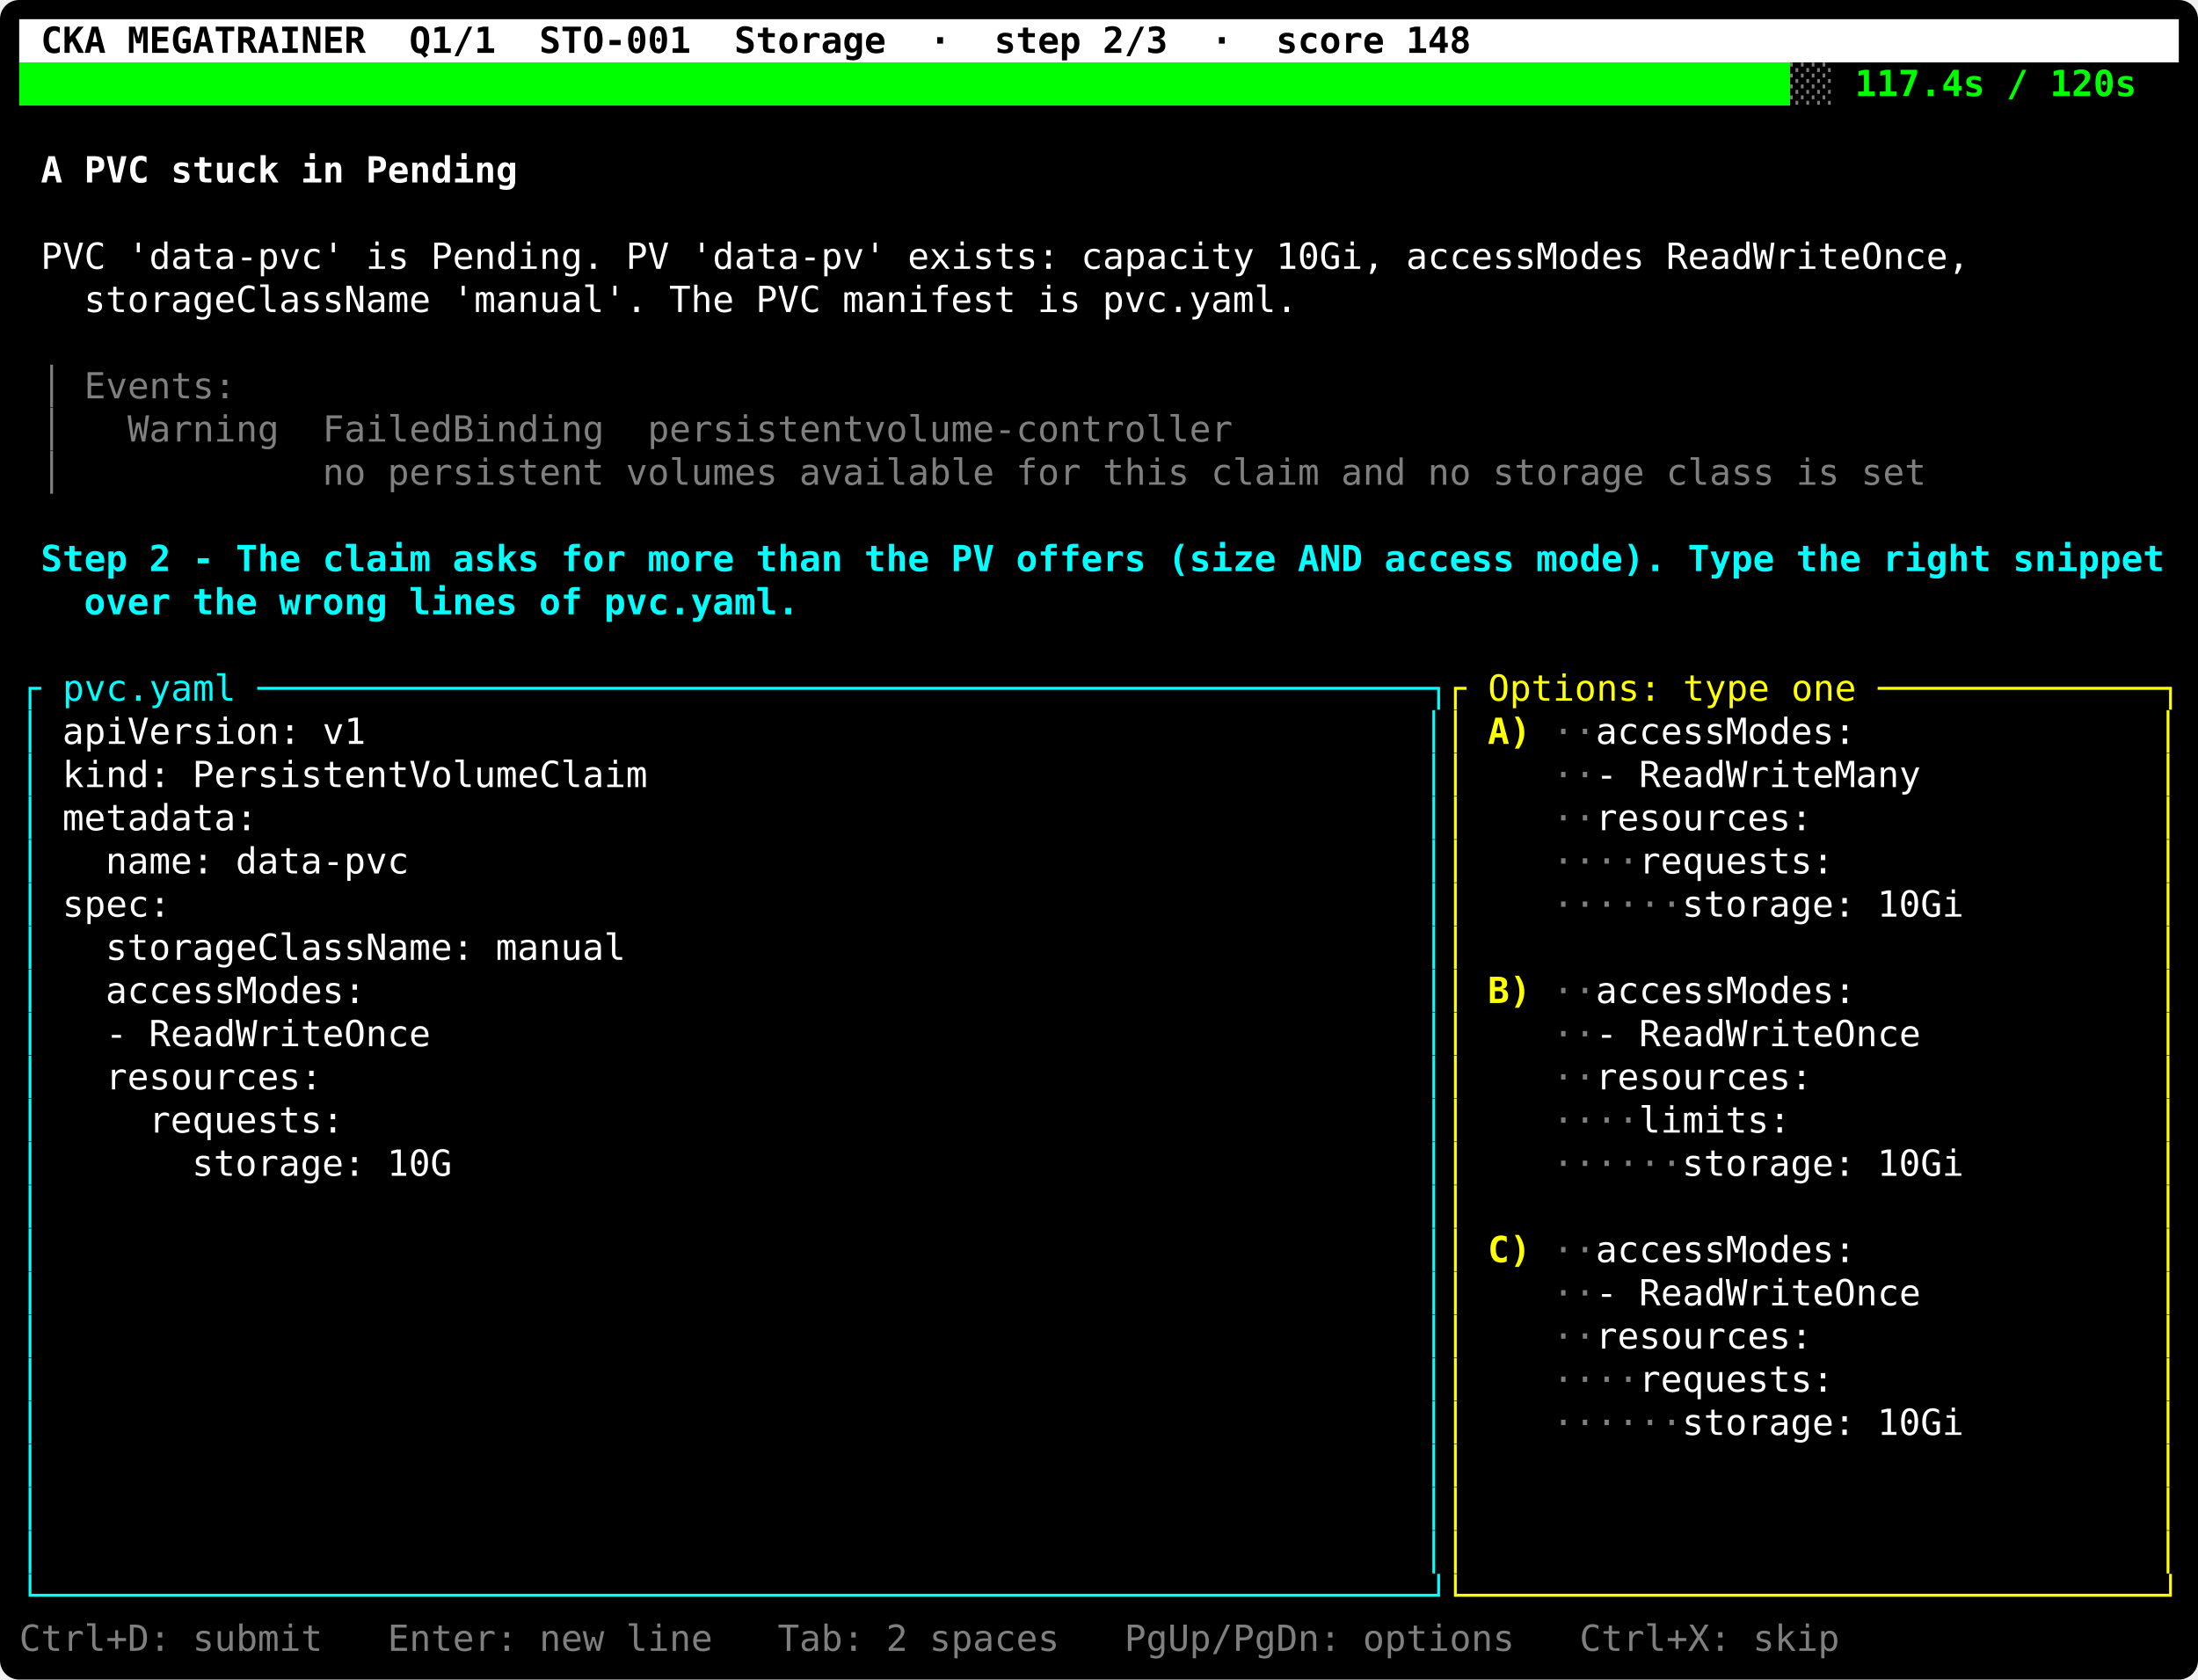
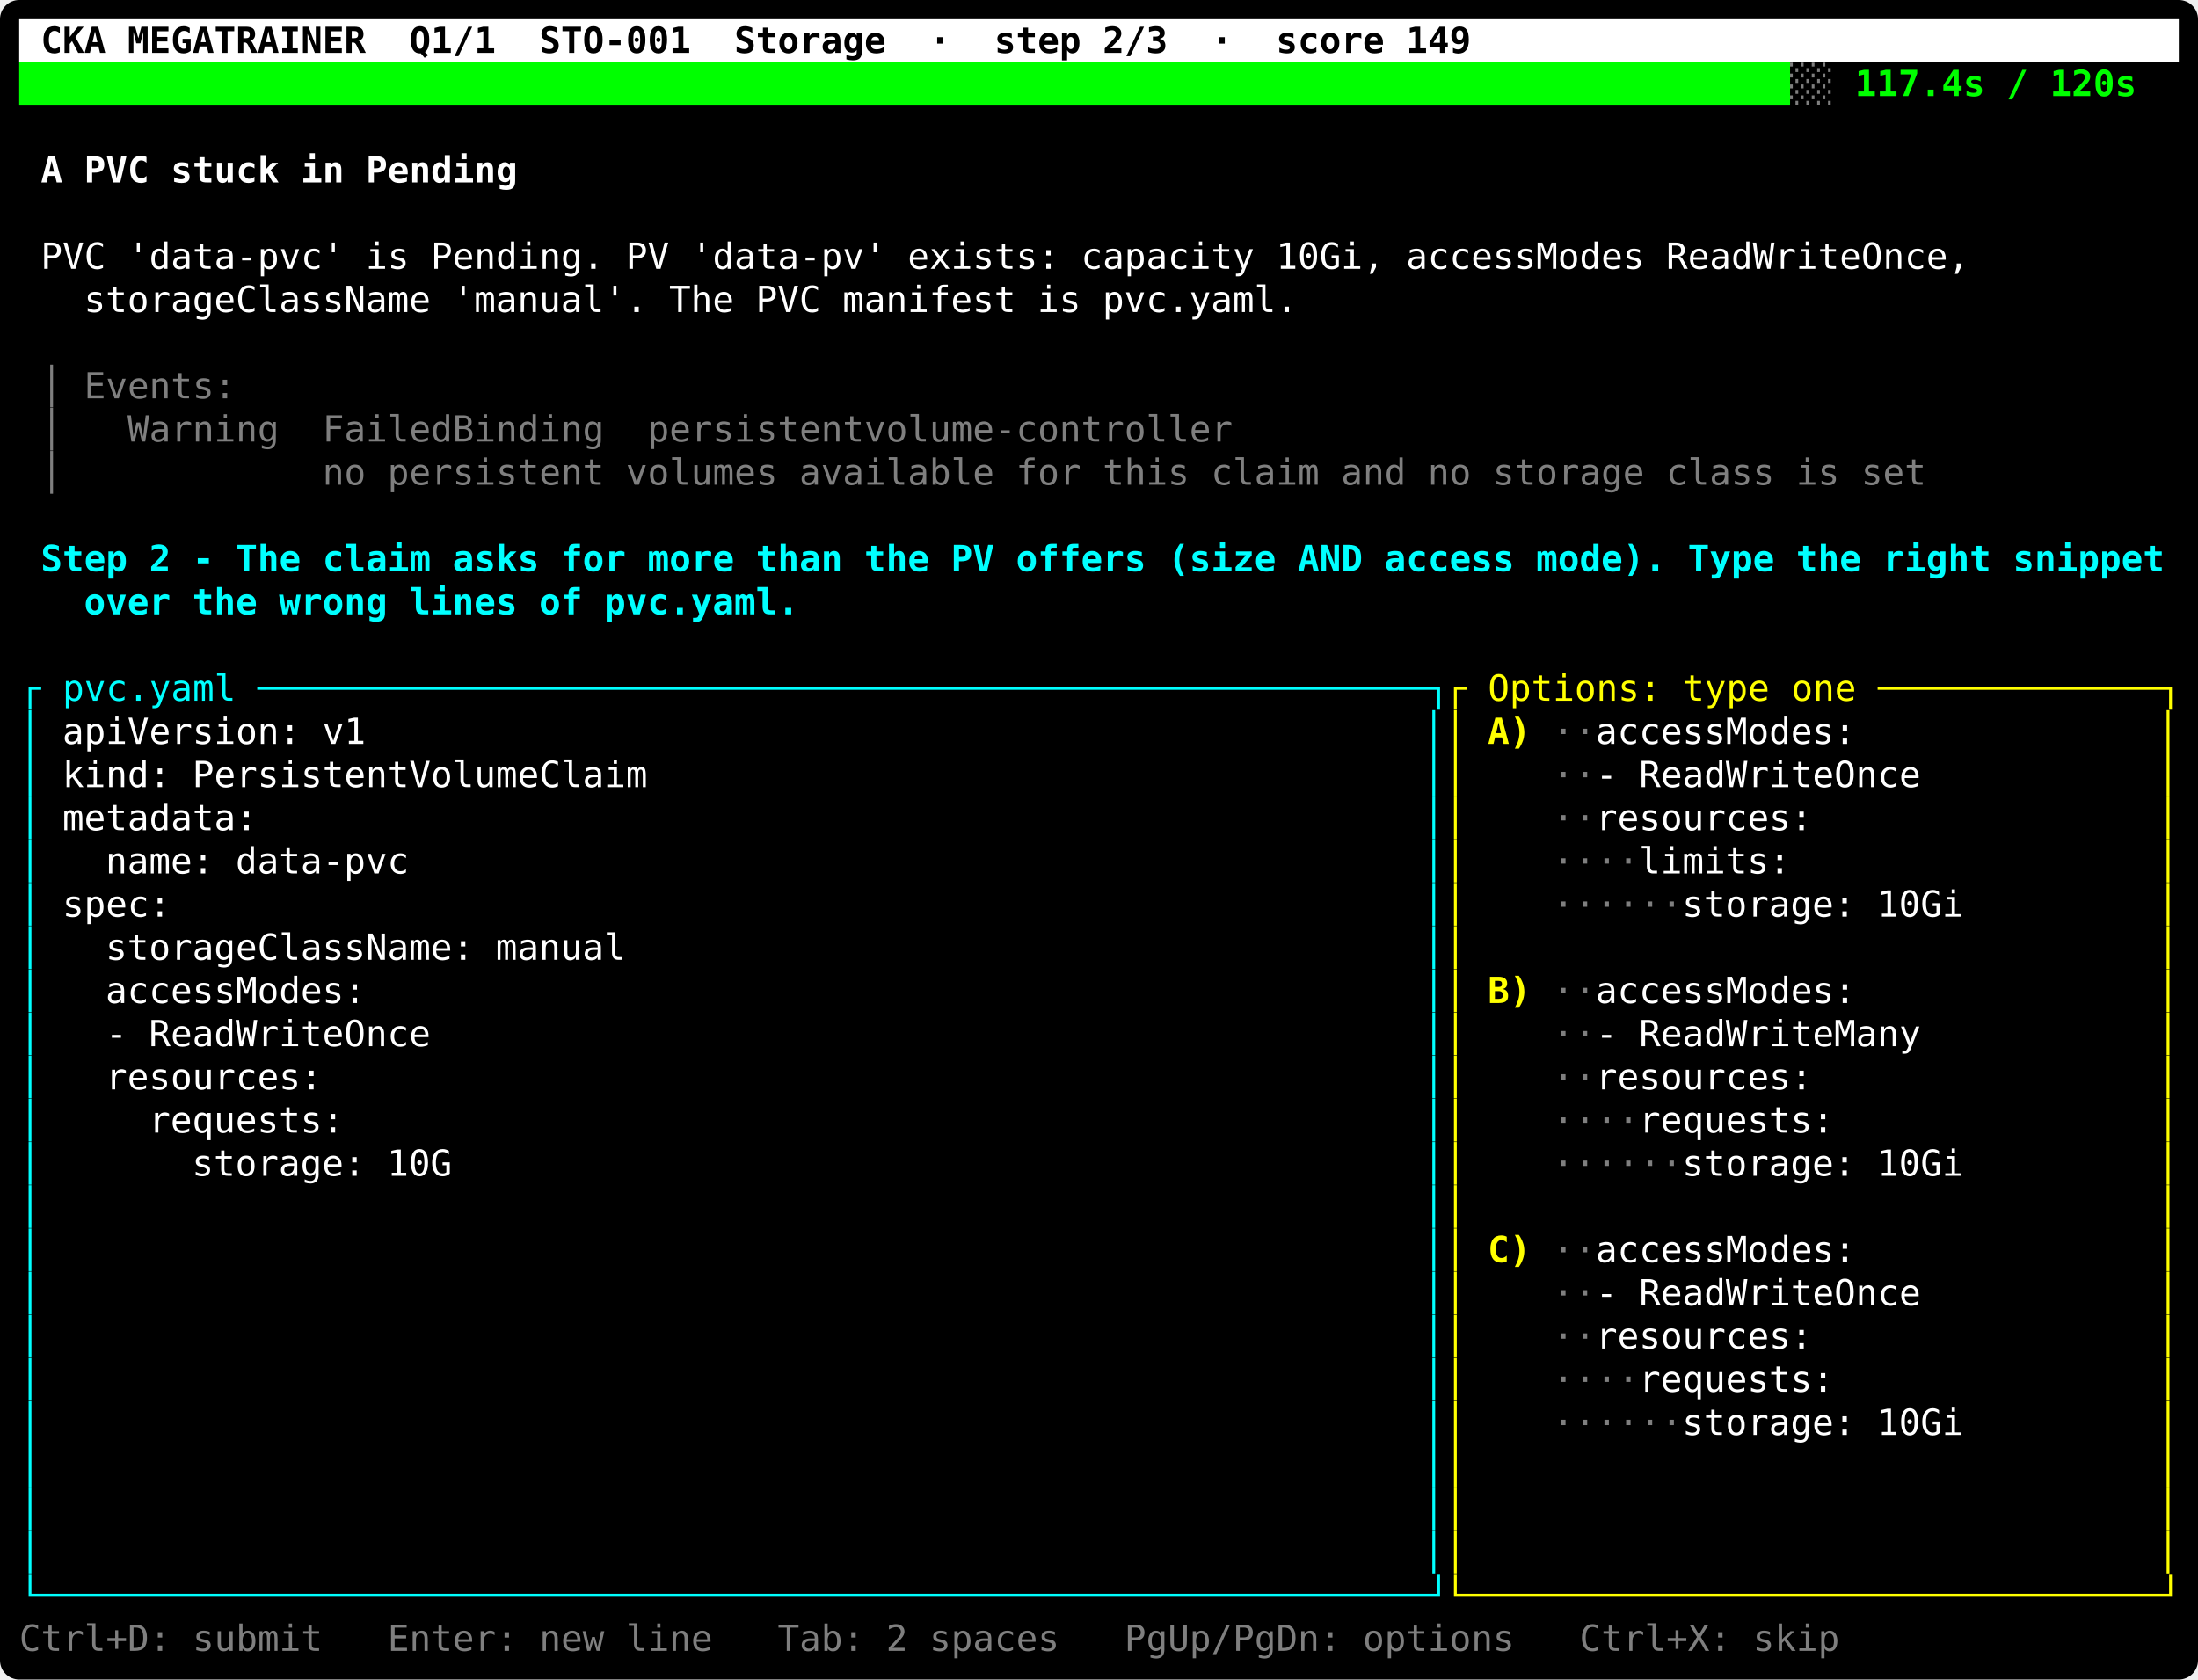
<svg xmlns="http://www.w3.org/2000/svg" xml:space="preserve" width="916" height="700" viewBox="-8 -8 916 700">
  <style>text{font-family:'DejaVu Sans Mono','Menlo','Consolas',monospace;font-size:15px;white-space:pre}</style>
  <rect x="-8" y="-8" width="916" height="700" rx="8" fill="#000000" />
  <rect x="0" y="0" width="900" height="18" fill="#ffffff" />
-   <text x="9" y="14.04" fill="#000000" font-weight="bold" textLength="594" lengthAdjust="spacingAndGlyphs">CKA MEGATRAINER  Q1/1  STO-001  Storage  ·  step 2/3  ·  score 148</text>
+   <text x="9" y="14.04" fill="#000000" font-weight="bold" textLength="594" lengthAdjust="spacingAndGlyphs">CKA MEGATRAINER  Q1/1  STO-001  Storage  ·  step 2/3  ·  score 149</text>
  <rect x="0" y="18" width="738" height="18" fill="#00ff00" />
  <text x="738" y="32.04" fill="#7f7f7f" textLength="18" lengthAdjust="spacingAndGlyphs">░░</text>
  <text x="765" y="32.04" fill="#00ff00" font-weight="bold" textLength="117" lengthAdjust="spacingAndGlyphs">117.4s / 120s</text>
  <text x="9" y="68.04" fill="#ffffff" font-weight="bold" textLength="198" lengthAdjust="spacingAndGlyphs">A PVC stuck in Pending</text>
  <text x="9" y="104.04" fill="#ffffff" textLength="801" lengthAdjust="spacingAndGlyphs">PVC 'data-pvc' is Pending. PV 'data-pv' exists: capacity 10Gi, accessModes ReadWriteOnce,</text>
  <text x="27" y="122.04" fill="#ffffff" textLength="504" lengthAdjust="spacingAndGlyphs">storageClassName 'manual'. The PVC manifest is pvc.yaml.</text>
  <text x="9" y="158.04" fill="#7f7f7f" textLength="81" lengthAdjust="spacingAndGlyphs">│ Events:</text>
  <text x="9" y="176.04" fill="#7f7f7f" textLength="495" lengthAdjust="spacingAndGlyphs">│   Warning  FailedBinding  persistentvolume-controller</text>
  <text x="9" y="194.04" fill="#7f7f7f" textLength="783" lengthAdjust="spacingAndGlyphs">│            no persistent volumes available for this claim and no storage class is set</text>
  <text x="9" y="230.04" fill="#00ffff" font-weight="bold" textLength="882" lengthAdjust="spacingAndGlyphs">Step 2 - The claim asks for more than the PV offers (size AND access mode). Type the right snippet</text>
  <text x="27" y="248.04" fill="#00ffff" font-weight="bold" textLength="297" lengthAdjust="spacingAndGlyphs">over the wrong lines of pvc.yaml.</text>
  <text x="0" y="284.04" fill="#00ffff" textLength="594" lengthAdjust="spacingAndGlyphs">┌ pvc.yaml ──────────────────────────────────────────────────────┐</text>
  <text x="594" y="284.04" fill="#ffff00" textLength="306" lengthAdjust="spacingAndGlyphs">┌ Options: type one ─────────────┐</text>
  <text x="0" y="302.04" fill="#00ffff" textLength="9" lengthAdjust="spacingAndGlyphs">│</text>
  <text x="18" y="302.04" fill="#ffffff" textLength="126" lengthAdjust="spacingAndGlyphs">apiVersion: v1</text>
  <text x="585" y="302.04" fill="#00ffff" textLength="9" lengthAdjust="spacingAndGlyphs">│</text>
  <text x="594" y="302.04" fill="#ffff00" textLength="9" lengthAdjust="spacingAndGlyphs">│</text>
  <text x="612" y="302.04" fill="#ffff00" font-weight="bold" textLength="18" lengthAdjust="spacingAndGlyphs">A)</text>
  <text x="639" y="302.04" fill="#7f7f7f" textLength="18" lengthAdjust="spacingAndGlyphs">··</text>
  <text x="657" y="302.04" fill="#ffffff" textLength="108" lengthAdjust="spacingAndGlyphs">accessModes:</text>
  <text x="891" y="302.04" fill="#ffff00" textLength="9" lengthAdjust="spacingAndGlyphs">│</text>
  <text x="0" y="320.04" fill="#00ffff" textLength="9" lengthAdjust="spacingAndGlyphs">│</text>
  <text x="18" y="320.04" fill="#ffffff" textLength="243" lengthAdjust="spacingAndGlyphs">kind: PersistentVolumeClaim</text>
  <text x="585" y="320.04" fill="#00ffff" textLength="9" lengthAdjust="spacingAndGlyphs">│</text>
  <text x="594" y="320.04" fill="#ffff00" textLength="9" lengthAdjust="spacingAndGlyphs">│</text>
  <text x="639" y="320.04" fill="#7f7f7f" textLength="18" lengthAdjust="spacingAndGlyphs">··</text>
-   <text x="657" y="320.04" fill="#ffffff" textLength="135" lengthAdjust="spacingAndGlyphs">- ReadWriteMany</text>
+   <text x="657" y="320.04" fill="#ffffff" textLength="135" lengthAdjust="spacingAndGlyphs">- ReadWriteOnce</text>
  <text x="891" y="320.04" fill="#ffff00" textLength="9" lengthAdjust="spacingAndGlyphs">│</text>
  <text x="0" y="338.04" fill="#00ffff" textLength="9" lengthAdjust="spacingAndGlyphs">│</text>
  <text x="18" y="338.04" fill="#ffffff" textLength="81" lengthAdjust="spacingAndGlyphs">metadata:</text>
  <text x="585" y="338.04" fill="#00ffff" textLength="9" lengthAdjust="spacingAndGlyphs">│</text>
  <text x="594" y="338.04" fill="#ffff00" textLength="9" lengthAdjust="spacingAndGlyphs">│</text>
  <text x="639" y="338.04" fill="#7f7f7f" textLength="18" lengthAdjust="spacingAndGlyphs">··</text>
  <text x="657" y="338.04" fill="#ffffff" textLength="90" lengthAdjust="spacingAndGlyphs">resources:</text>
  <text x="891" y="338.04" fill="#ffff00" textLength="9" lengthAdjust="spacingAndGlyphs">│</text>
  <text x="0" y="356.04" fill="#00ffff" textLength="9" lengthAdjust="spacingAndGlyphs">│</text>
  <text x="36" y="356.04" fill="#ffffff" textLength="126" lengthAdjust="spacingAndGlyphs">name: data-pvc</text>
  <text x="585" y="356.04" fill="#00ffff" textLength="9" lengthAdjust="spacingAndGlyphs">│</text>
  <text x="594" y="356.04" fill="#ffff00" textLength="9" lengthAdjust="spacingAndGlyphs">│</text>
  <text x="639" y="356.04" fill="#7f7f7f" textLength="36" lengthAdjust="spacingAndGlyphs">····</text>
-   <text x="675" y="356.04" fill="#ffffff" textLength="81" lengthAdjust="spacingAndGlyphs">requests:</text>
+   <text x="675" y="356.04" fill="#ffffff" textLength="63" lengthAdjust="spacingAndGlyphs">limits:</text>
  <text x="891" y="356.04" fill="#ffff00" textLength="9" lengthAdjust="spacingAndGlyphs">│</text>
  <text x="0" y="374.04" fill="#00ffff" textLength="9" lengthAdjust="spacingAndGlyphs">│</text>
  <text x="18" y="374.04" fill="#ffffff" textLength="45" lengthAdjust="spacingAndGlyphs">spec:</text>
  <text x="585" y="374.04" fill="#00ffff" textLength="9" lengthAdjust="spacingAndGlyphs">│</text>
  <text x="594" y="374.04" fill="#ffff00" textLength="9" lengthAdjust="spacingAndGlyphs">│</text>
  <text x="639" y="374.04" fill="#7f7f7f" textLength="54" lengthAdjust="spacingAndGlyphs">······</text>
  <text x="693" y="374.04" fill="#ffffff" textLength="117" lengthAdjust="spacingAndGlyphs">storage: 10Gi</text>
  <text x="891" y="374.04" fill="#ffff00" textLength="9" lengthAdjust="spacingAndGlyphs">│</text>
  <text x="0" y="392.04" fill="#00ffff" textLength="9" lengthAdjust="spacingAndGlyphs">│</text>
  <text x="36" y="392.04" fill="#ffffff" textLength="216" lengthAdjust="spacingAndGlyphs">storageClassName: manual</text>
  <text x="585" y="392.04" fill="#00ffff" textLength="9" lengthAdjust="spacingAndGlyphs">│</text>
  <text x="594" y="392.04" fill="#ffff00" textLength="9" lengthAdjust="spacingAndGlyphs">│</text>
  <text x="891" y="392.04" fill="#ffff00" textLength="9" lengthAdjust="spacingAndGlyphs">│</text>
  <text x="0" y="410.04" fill="#00ffff" textLength="9" lengthAdjust="spacingAndGlyphs">│</text>
  <text x="36" y="410.04" fill="#ffffff" textLength="108" lengthAdjust="spacingAndGlyphs">accessModes:</text>
  <text x="585" y="410.04" fill="#00ffff" textLength="9" lengthAdjust="spacingAndGlyphs">│</text>
  <text x="594" y="410.04" fill="#ffff00" textLength="9" lengthAdjust="spacingAndGlyphs">│</text>
  <text x="612" y="410.04" fill="#ffff00" font-weight="bold" textLength="18" lengthAdjust="spacingAndGlyphs">B)</text>
  <text x="639" y="410.04" fill="#7f7f7f" textLength="18" lengthAdjust="spacingAndGlyphs">··</text>
  <text x="657" y="410.04" fill="#ffffff" textLength="108" lengthAdjust="spacingAndGlyphs">accessModes:</text>
  <text x="891" y="410.04" fill="#ffff00" textLength="9" lengthAdjust="spacingAndGlyphs">│</text>
  <text x="0" y="428.04" fill="#00ffff" textLength="9" lengthAdjust="spacingAndGlyphs">│</text>
  <text x="36" y="428.04" fill="#ffffff" textLength="135" lengthAdjust="spacingAndGlyphs">- ReadWriteOnce</text>
  <text x="585" y="428.04" fill="#00ffff" textLength="9" lengthAdjust="spacingAndGlyphs">│</text>
  <text x="594" y="428.04" fill="#ffff00" textLength="9" lengthAdjust="spacingAndGlyphs">│</text>
  <text x="639" y="428.04" fill="#7f7f7f" textLength="18" lengthAdjust="spacingAndGlyphs">··</text>
-   <text x="657" y="428.04" fill="#ffffff" textLength="135" lengthAdjust="spacingAndGlyphs">- ReadWriteOnce</text>
+   <text x="657" y="428.04" fill="#ffffff" textLength="135" lengthAdjust="spacingAndGlyphs">- ReadWriteMany</text>
  <text x="891" y="428.04" fill="#ffff00" textLength="9" lengthAdjust="spacingAndGlyphs">│</text>
  <text x="0" y="446.04" fill="#00ffff" textLength="9" lengthAdjust="spacingAndGlyphs">│</text>
  <text x="36" y="446.04" fill="#ffffff" textLength="90" lengthAdjust="spacingAndGlyphs">resources:</text>
  <text x="585" y="446.04" fill="#00ffff" textLength="9" lengthAdjust="spacingAndGlyphs">│</text>
  <text x="594" y="446.04" fill="#ffff00" textLength="9" lengthAdjust="spacingAndGlyphs">│</text>
  <text x="639" y="446.04" fill="#7f7f7f" textLength="18" lengthAdjust="spacingAndGlyphs">··</text>
  <text x="657" y="446.04" fill="#ffffff" textLength="90" lengthAdjust="spacingAndGlyphs">resources:</text>
  <text x="891" y="446.04" fill="#ffff00" textLength="9" lengthAdjust="spacingAndGlyphs">│</text>
  <text x="0" y="464.04" fill="#00ffff" textLength="9" lengthAdjust="spacingAndGlyphs">│</text>
  <text x="54" y="464.04" fill="#ffffff" textLength="81" lengthAdjust="spacingAndGlyphs">requests:</text>
  <text x="585" y="464.04" fill="#00ffff" textLength="9" lengthAdjust="spacingAndGlyphs">│</text>
  <text x="594" y="464.04" fill="#ffff00" textLength="9" lengthAdjust="spacingAndGlyphs">│</text>
  <text x="639" y="464.04" fill="#7f7f7f" textLength="36" lengthAdjust="spacingAndGlyphs">····</text>
-   <text x="675" y="464.04" fill="#ffffff" textLength="63" lengthAdjust="spacingAndGlyphs">limits:</text>
+   <text x="675" y="464.04" fill="#ffffff" textLength="81" lengthAdjust="spacingAndGlyphs">requests:</text>
  <text x="891" y="464.04" fill="#ffff00" textLength="9" lengthAdjust="spacingAndGlyphs">│</text>
  <text x="0" y="482.04" fill="#00ffff" textLength="9" lengthAdjust="spacingAndGlyphs">│</text>
  <text x="72" y="482.04" fill="#ffffff" textLength="108" lengthAdjust="spacingAndGlyphs">storage: 10G</text>
  <text x="585" y="482.04" fill="#00ffff" textLength="9" lengthAdjust="spacingAndGlyphs">│</text>
  <text x="594" y="482.04" fill="#ffff00" textLength="9" lengthAdjust="spacingAndGlyphs">│</text>
  <text x="639" y="482.04" fill="#7f7f7f" textLength="54" lengthAdjust="spacingAndGlyphs">······</text>
  <text x="693" y="482.04" fill="#ffffff" textLength="117" lengthAdjust="spacingAndGlyphs">storage: 10Gi</text>
  <text x="891" y="482.04" fill="#ffff00" textLength="9" lengthAdjust="spacingAndGlyphs">│</text>
  <text x="0" y="500.04" fill="#00ffff" textLength="9" lengthAdjust="spacingAndGlyphs">│</text>
  <text x="585" y="500.04" fill="#00ffff" textLength="9" lengthAdjust="spacingAndGlyphs">│</text>
  <text x="594" y="500.04" fill="#ffff00" textLength="9" lengthAdjust="spacingAndGlyphs">│</text>
  <text x="891" y="500.04" fill="#ffff00" textLength="9" lengthAdjust="spacingAndGlyphs">│</text>
  <text x="0" y="518.04" fill="#00ffff" textLength="9" lengthAdjust="spacingAndGlyphs">│</text>
  <text x="585" y="518.04" fill="#00ffff" textLength="9" lengthAdjust="spacingAndGlyphs">│</text>
  <text x="594" y="518.04" fill="#ffff00" textLength="9" lengthAdjust="spacingAndGlyphs">│</text>
  <text x="612" y="518.04" fill="#ffff00" font-weight="bold" textLength="18" lengthAdjust="spacingAndGlyphs">C)</text>
  <text x="639" y="518.04" fill="#7f7f7f" textLength="18" lengthAdjust="spacingAndGlyphs">··</text>
  <text x="657" y="518.04" fill="#ffffff" textLength="108" lengthAdjust="spacingAndGlyphs">accessModes:</text>
  <text x="891" y="518.04" fill="#ffff00" textLength="9" lengthAdjust="spacingAndGlyphs">│</text>
  <text x="0" y="536.04" fill="#00ffff" textLength="9" lengthAdjust="spacingAndGlyphs">│</text>
  <text x="585" y="536.04" fill="#00ffff" textLength="9" lengthAdjust="spacingAndGlyphs">│</text>
  <text x="594" y="536.04" fill="#ffff00" textLength="9" lengthAdjust="spacingAndGlyphs">│</text>
  <text x="639" y="536.04" fill="#7f7f7f" textLength="18" lengthAdjust="spacingAndGlyphs">··</text>
  <text x="657" y="536.04" fill="#ffffff" textLength="135" lengthAdjust="spacingAndGlyphs">- ReadWriteOnce</text>
  <text x="891" y="536.04" fill="#ffff00" textLength="9" lengthAdjust="spacingAndGlyphs">│</text>
  <text x="0" y="554.04" fill="#00ffff" textLength="9" lengthAdjust="spacingAndGlyphs">│</text>
  <text x="585" y="554.04" fill="#00ffff" textLength="9" lengthAdjust="spacingAndGlyphs">│</text>
  <text x="594" y="554.04" fill="#ffff00" textLength="9" lengthAdjust="spacingAndGlyphs">│</text>
  <text x="639" y="554.04" fill="#7f7f7f" textLength="18" lengthAdjust="spacingAndGlyphs">··</text>
  <text x="657" y="554.04" fill="#ffffff" textLength="90" lengthAdjust="spacingAndGlyphs">resources:</text>
  <text x="891" y="554.04" fill="#ffff00" textLength="9" lengthAdjust="spacingAndGlyphs">│</text>
  <text x="0" y="572.04" fill="#00ffff" textLength="9" lengthAdjust="spacingAndGlyphs">│</text>
  <text x="585" y="572.04" fill="#00ffff" textLength="9" lengthAdjust="spacingAndGlyphs">│</text>
  <text x="594" y="572.04" fill="#ffff00" textLength="9" lengthAdjust="spacingAndGlyphs">│</text>
  <text x="639" y="572.04" fill="#7f7f7f" textLength="36" lengthAdjust="spacingAndGlyphs">····</text>
  <text x="675" y="572.04" fill="#ffffff" textLength="81" lengthAdjust="spacingAndGlyphs">requests:</text>
  <text x="891" y="572.04" fill="#ffff00" textLength="9" lengthAdjust="spacingAndGlyphs">│</text>
  <text x="0" y="590.04" fill="#00ffff" textLength="9" lengthAdjust="spacingAndGlyphs">│</text>
  <text x="585" y="590.04" fill="#00ffff" textLength="9" lengthAdjust="spacingAndGlyphs">│</text>
  <text x="594" y="590.04" fill="#ffff00" textLength="9" lengthAdjust="spacingAndGlyphs">│</text>
  <text x="639" y="590.04" fill="#7f7f7f" textLength="54" lengthAdjust="spacingAndGlyphs">······</text>
  <text x="693" y="590.04" fill="#ffffff" textLength="117" lengthAdjust="spacingAndGlyphs">storage: 10Gi</text>
  <text x="891" y="590.04" fill="#ffff00" textLength="9" lengthAdjust="spacingAndGlyphs">│</text>
  <text x="0" y="608.04" fill="#00ffff" textLength="9" lengthAdjust="spacingAndGlyphs">│</text>
  <text x="585" y="608.04" fill="#00ffff" textLength="9" lengthAdjust="spacingAndGlyphs">│</text>
  <text x="594" y="608.04" fill="#ffff00" textLength="9" lengthAdjust="spacingAndGlyphs">│</text>
  <text x="891" y="608.04" fill="#ffff00" textLength="9" lengthAdjust="spacingAndGlyphs">│</text>
  <text x="0" y="626.04" fill="#00ffff" textLength="9" lengthAdjust="spacingAndGlyphs">│</text>
  <text x="585" y="626.04" fill="#00ffff" textLength="9" lengthAdjust="spacingAndGlyphs">│</text>
  <text x="594" y="626.04" fill="#ffff00" textLength="9" lengthAdjust="spacingAndGlyphs">│</text>
  <text x="891" y="626.04" fill="#ffff00" textLength="9" lengthAdjust="spacingAndGlyphs">│</text>
  <text x="0" y="644.04" fill="#00ffff" textLength="9" lengthAdjust="spacingAndGlyphs">│</text>
  <text x="585" y="644.04" fill="#00ffff" textLength="9" lengthAdjust="spacingAndGlyphs">│</text>
  <text x="594" y="644.04" fill="#ffff00" textLength="9" lengthAdjust="spacingAndGlyphs">│</text>
  <text x="891" y="644.04" fill="#ffff00" textLength="9" lengthAdjust="spacingAndGlyphs">│</text>
  <text x="0" y="662.04" fill="#00ffff" textLength="594" lengthAdjust="spacingAndGlyphs">└────────────────────────────────────────────────────────────────┘</text>
  <text x="594" y="662.04" fill="#ffff00" textLength="306" lengthAdjust="spacingAndGlyphs">└────────────────────────────────┘</text>
  <text x="0" y="680.04" fill="#7f7f7f" textLength="756" lengthAdjust="spacingAndGlyphs">Ctrl+D: submit   Enter: new line   Tab: 2 spaces   PgUp/PgDn: options   Ctrl+X: skip</text>
</svg>
